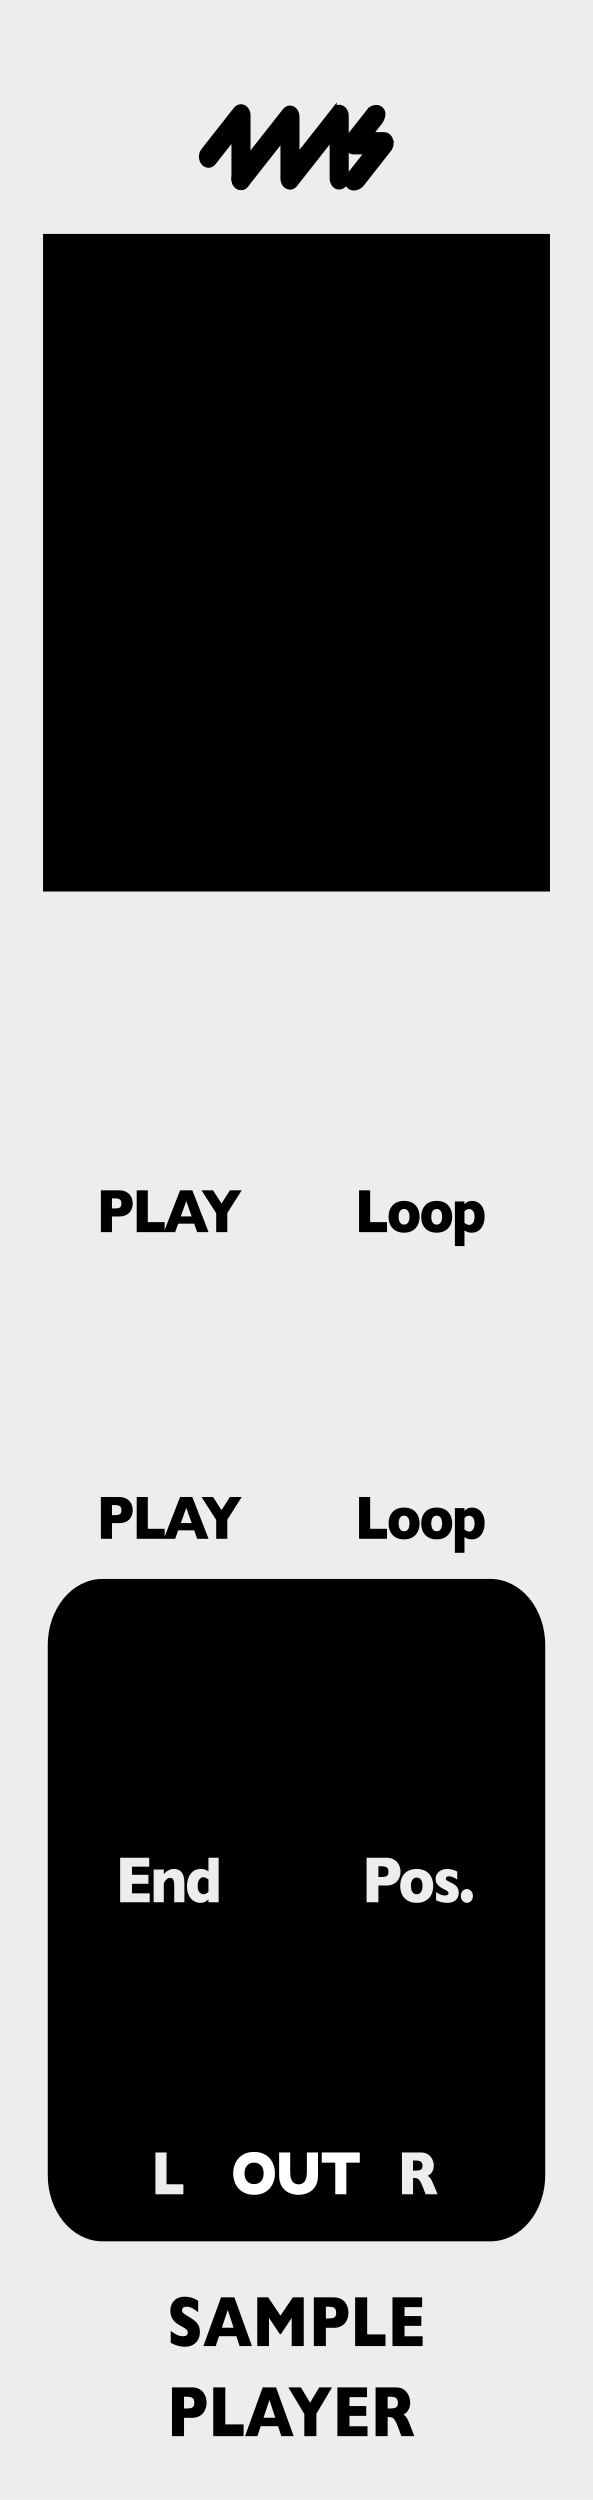
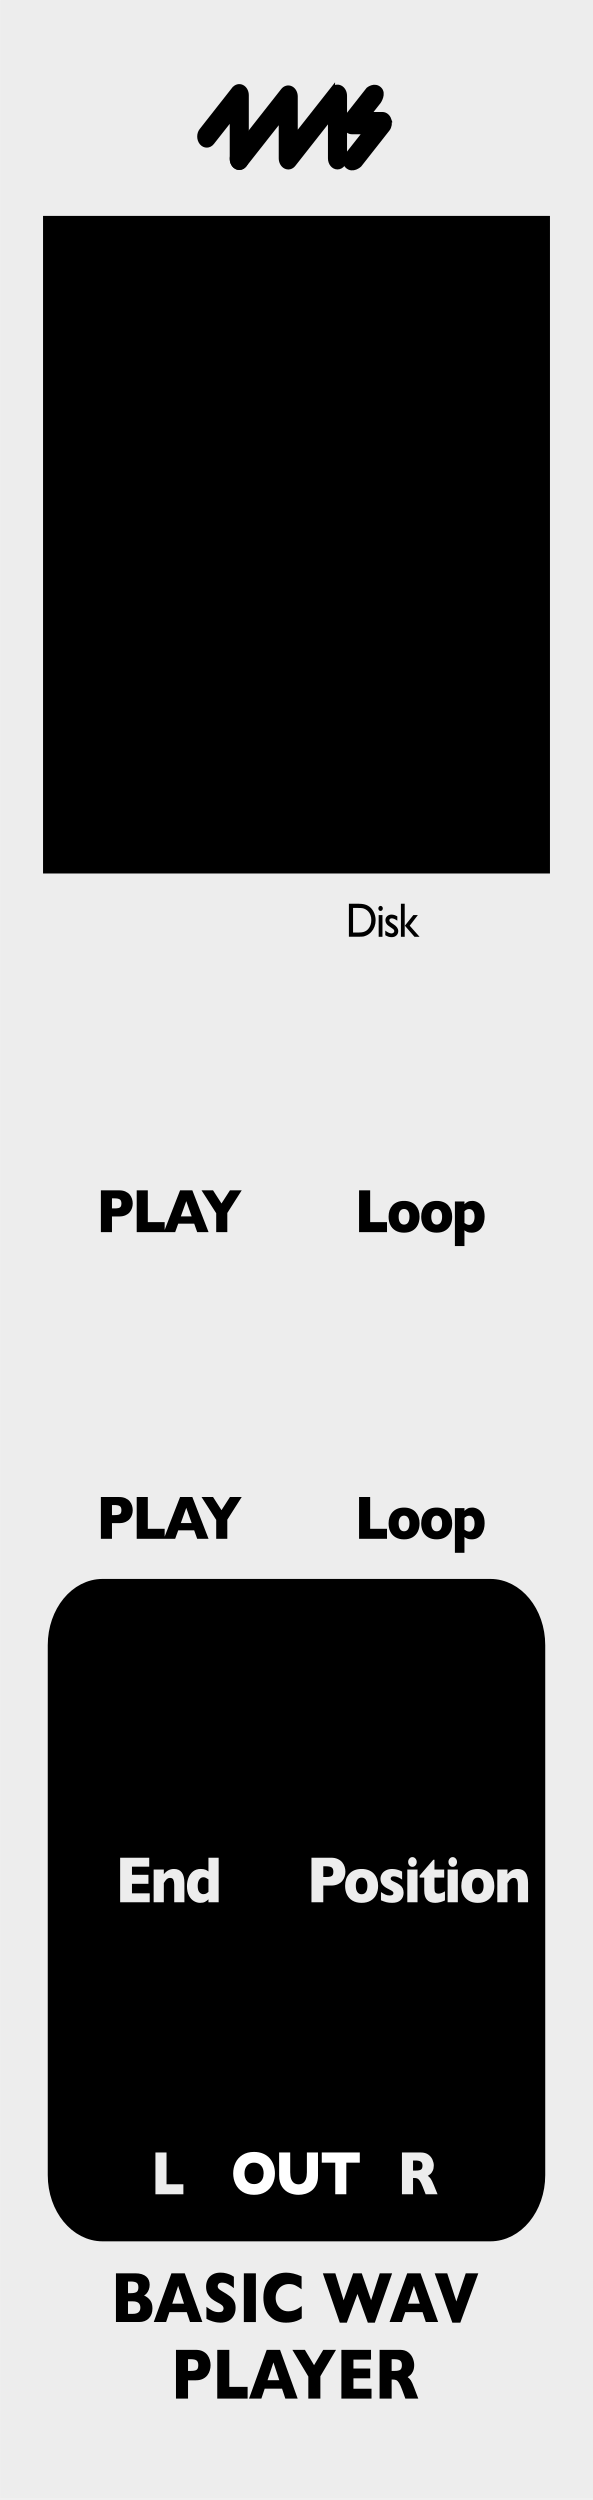
<svg xmlns="http://www.w3.org/2000/svg" width="30.48mm" height="128.5mm" viewBox="0 0 86.405 364.25" version="1.1" id="svg192" xml:space="preserve">
  <defs id="defs192" />
  <g id="faceplate">
    <g id="g1" transform="matrix(0.4283274,0,0,1,0.0743197,0)">
-       <path id="rect1" style="fill:#ededed;stroke-width:0px" d="M 0,0 H 201.618 V 363.99 H 0 Z" />
+       <rect x="0" y="0" width="201.618" height="363.99" style="fill:#ededed;stroke-width:0px" id="rect1" />
    </g>
-     <path id="rect2" style="stroke:#000000;stroke-width:1.017" d="m 14.957,230.562 h 56.49 c 4.149,0 7.49,4.076 7.49,9.138 V 316.925 c 0,5.062 -3.341,9.138 -7.49,9.138 h -56.49 c -4.149,0 -7.49,-4.076 -7.49,-9.138 v -77.225 c 0,-5.062 3.341,-9.138 7.49,-9.138 z" />
+     <rect x="7.467" y="230.562" width="71.47" height="95.501" rx="7.49" ry="9.138" style="stroke:#000000;stroke-width:1.017" id="rect2" />
    <path d="m 42.706,297.059 q 0,0.8 -0.371,1.472 -0.367,0.672 -1.097,1.068 -0.73,0.396 -1.777,0.396 -1.059,0 -1.793,-0.412 -0.734,-0.412 -1.092,-1.084 -0.355,-0.672 -0.355,-1.439 0,-0.771 0.355,-1.439 0.355,-0.672 1.088,-1.08 0.738,-0.412 1.797,-0.412 0.792,0 1.41,0.235 0.622,0.235 1.022,0.639 0.4,0.4 0.606,0.936 0.206,0.532 0.206,1.121 z m -1.756,0 q 0,-0.322 -0.095,-0.585 -0.095,-0.268 -0.289,-0.462 -0.19,-0.198 -0.466,-0.305 -0.276,-0.111 -0.639,-0.111 -0.693,0 -1.088,0.404 -0.396,0.404 -0.396,1.059 0,0.655 0.396,1.064 0.4,0.404 1.088,0.404 0.474,0 0.808,-0.186 0.334,-0.19 0.507,-0.519 0.173,-0.334 0.173,-0.763 z m 8.443,0.301 q 0,0.734 -0.276,1.253 -0.272,0.515 -0.726,0.816 -0.449,0.301 -0.973,0.433 -0.519,0.132 -1.039,0.132 -0.726,0 -1.414,-0.247 -0.684,-0.247 -1.146,-0.841 -0.462,-0.594 -0.462,-1.546 v -3.154 h 1.719 v 2.708 q 0,0.565 0.161,0.936 0.165,0.367 0.453,0.54 0.293,0.169 0.688,0.169 0.379,0 0.672,-0.169 0.293,-0.169 0.453,-0.536 0.165,-0.367 0.165,-0.932 v -2.717 h 1.723 z m 6.493,-1.764 h -2.094 v 4.324 H 52.073 V 295.596 h -2.094 v -1.389 h 5.907 z" id="text15" style="font-weight:700;font-size:8.443px;font-family:GillSans-Bold, 'Gill Sans';letter-spacing:-0.04em;fill:#ffffff;stroke-width:0.938" transform="scale(0.9380831,1.066004)" aria-label="OUT" />
    <path d="m 67.965,299.92 h -1.851 l -0.449,-1.014 q -0.247,-0.557 -0.445,-0.812 -0.198,-0.26 -0.388,-0.33 -0.186,-0.074 -0.482,-0.074 h -0.194 v 2.23 h -1.723 v -5.714 h 2.931 q 0.709,0 1.163,0.289 0.453,0.289 0.651,0.701 0.202,0.412 0.202,0.783 0,0.433 -0.169,0.734 -0.165,0.297 -0.35,0.433 -0.186,0.136 -0.416,0.26 0.276,0.161 0.453,0.383 0.181,0.218 0.491,0.89 z m -2.342,-3.908 q 0,-0.396 -0.26,-0.552 -0.26,-0.157 -0.845,-0.157 h -0.363 v 1.377 h 0.371 q 0.631,0 0.862,-0.136 0.235,-0.14 0.235,-0.532 z" id="text16" style="font-weight:700;font-size:8.443px;font-family:GillSans-Bold, 'Gill Sans';letter-spacing:-0.04em;fill:#ededed;stroke-width:0.938" transform="scale(0.9380831,1.066004)" aria-label="R" />
    <path d="m 28.484,299.92 h -4.341 v -5.714 h 1.723 v 4.345 h 2.618 z" id="text17" style="font-weight:700;font-size:8.443px;font-family:GillSans-Bold, 'Gill Sans';letter-spacing:-0.04em;fill:#ededed;stroke-width:0.938" transform="scale(0.9380831,1.066004)" aria-label="L" />
    <path d="m 60.113,168.407 h -4.341 v -5.714 h 1.723 v 4.345 h 2.618 z m 5.054,-2.102 q 0,0.627 -0.272,1.117 -0.272,0.491 -0.816,0.775 -0.54,0.284 -1.319,0.284 -0.779,0 -1.323,-0.284 -0.54,-0.284 -0.812,-0.775 -0.268,-0.491 -0.268,-1.117 0,-0.474 0.148,-0.862 0.153,-0.388 0.458,-0.684 0.309,-0.301 0.759,-0.462 0.449,-0.161 1.039,-0.161 0.594,0 1.047,0.165 0.458,0.161 0.754,0.453 0.301,0.293 0.453,0.684 0.153,0.392 0.153,0.866 z m -1.562,0 q 0,-0.499 -0.218,-0.779 -0.214,-0.284 -0.627,-0.284 -0.408,0 -0.627,0.284 -0.214,0.28 -0.214,0.779 0,0.495 0.218,0.783 0.218,0.289 0.622,0.289 0.412,0 0.627,-0.284 0.218,-0.289 0.218,-0.787 z m 6.629,0 q 0,0.627 -0.272,1.117 -0.272,0.491 -0.816,0.775 -0.54,0.284 -1.319,0.284 -0.779,0 -1.323,-0.284 -0.54,-0.284 -0.812,-0.775 -0.268,-0.491 -0.268,-1.117 0,-0.474 0.148,-0.862 0.153,-0.388 0.458,-0.684 0.309,-0.301 0.759,-0.462 0.449,-0.161 1.039,-0.161 0.594,0 1.047,0.165 0.458,0.161 0.754,0.453 0.301,0.293 0.453,0.684 0.153,0.392 0.153,0.866 z m -1.562,0 q 0,-0.499 -0.218,-0.779 -0.214,-0.284 -0.627,-0.284 -0.408,0 -0.627,0.284 -0.214,0.28 -0.214,0.779 0,0.495 0.218,0.783 0.218,0.289 0.622,0.289 0.412,0 0.627,-0.284 0.218,-0.289 0.218,-0.787 z m 6.604,-0.025 q 0,0.42 -0.12,0.812 -0.12,0.392 -0.367,0.709 -0.243,0.313 -0.631,0.499 -0.383,0.181 -0.895,0.181 -0.412,0 -0.651,-0.087 -0.235,-0.087 -0.47,-0.231 v 2.152 h -1.484 v -6.105 h 1.484 v 0.379 q 0.223,-0.194 0.491,-0.322 0.272,-0.132 0.734,-0.132 0.458,0 0.899,0.227 0.441,0.227 0.726,0.709 0.284,0.478 0.284,1.208 z m -1.562,0.033 q 0,-0.379 -0.12,-0.614 -0.12,-0.239 -0.309,-0.342 -0.19,-0.107 -0.392,-0.107 -0.264,0 -0.433,0.087 -0.169,0.082 -0.317,0.21 v 1.604 q 0.078,0.041 0.165,0.095 0.091,0.05 0.177,0.087 0.091,0.037 0.19,0.062 0.103,0.025 0.218,0.025 0.35,0 0.585,-0.297 0.235,-0.297 0.235,-0.808 z" id="text30-1" style="font-weight:700;font-size:8.443px;font-family:GillSans-Bold, 'Gill Sans';letter-spacing:-0.04em;stroke-width:0.938" transform="scale(0.9380831,1.066004)" aria-label="Loop" />
    <path d="m 60.113,210.327 h -4.341 v -5.714 h 1.723 v 4.345 h 2.618 z m 5.054,-2.102 q 0,0.627 -0.272,1.117 -0.272,0.491 -0.816,0.775 -0.54,0.284 -1.319,0.284 -0.779,0 -1.323,-0.284 -0.54,-0.284 -0.812,-0.775 -0.268,-0.491 -0.268,-1.117 0,-0.474 0.148,-0.862 0.153,-0.388 0.458,-0.684 0.309,-0.301 0.759,-0.462 0.449,-0.161 1.039,-0.161 0.594,0 1.047,0.165 0.458,0.161 0.754,0.453 0.301,0.293 0.453,0.684 0.153,0.392 0.153,0.866 z m -1.562,0 q 0,-0.499 -0.218,-0.779 -0.214,-0.284 -0.627,-0.284 -0.408,0 -0.627,0.284 -0.214,0.28 -0.214,0.779 0,0.495 0.218,0.783 0.218,0.289 0.622,0.289 0.412,0 0.627,-0.284 0.218,-0.289 0.218,-0.787 z m 6.629,0 q 0,0.627 -0.272,1.117 -0.272,0.491 -0.816,0.775 -0.54,0.284 -1.319,0.284 -0.779,0 -1.323,-0.284 -0.54,-0.284 -0.812,-0.775 -0.268,-0.491 -0.268,-1.117 0,-0.474 0.148,-0.862 0.153,-0.388 0.458,-0.684 0.309,-0.301 0.759,-0.462 0.449,-0.161 1.039,-0.161 0.594,0 1.047,0.165 0.458,0.161 0.754,0.453 0.301,0.293 0.453,0.684 0.153,0.392 0.153,0.866 z m -1.562,0 q 0,-0.499 -0.218,-0.779 -0.214,-0.284 -0.627,-0.284 -0.408,0 -0.627,0.284 -0.214,0.28 -0.214,0.779 0,0.495 0.218,0.783 0.218,0.289 0.622,0.289 0.412,0 0.627,-0.284 0.218,-0.289 0.218,-0.787 z m 6.604,-0.025 q 0,0.42 -0.12,0.812 -0.12,0.392 -0.367,0.709 -0.243,0.313 -0.631,0.499 -0.383,0.181 -0.895,0.181 -0.412,0 -0.651,-0.087 -0.235,-0.087 -0.47,-0.231 v 2.152 h -1.484 v -6.105 h 1.484 v 0.379 q 0.223,-0.194 0.491,-0.322 0.272,-0.132 0.734,-0.132 0.458,0 0.899,0.227 0.441,0.227 0.726,0.709 0.284,0.478 0.284,1.208 z m -1.562,0.033 q 0,-0.379 -0.12,-0.614 -0.12,-0.239 -0.309,-0.342 -0.19,-0.107 -0.392,-0.107 -0.264,0 -0.433,0.087 -0.169,0.082 -0.317,0.21 v 1.604 q 0.078,0.041 0.165,0.095 0.091,0.05 0.177,0.087 0.091,0.037 0.19,0.062 0.103,0.025 0.218,0.025 0.35,0 0.585,-0.297 0.235,-0.297 0.235,-0.808 z" id="text30-1-8" style="font-weight:700;font-size:8.443px;font-family:GillSans-Bold, 'Gill Sans';letter-spacing:-0.04em;stroke-width:0.938" transform="scale(0.9380831,1.066004)" aria-label="Loop" />
    <path style="font-weight:bold;font-size:9.001px;font-family:GillSans-Bold, 'Gill Sans';-inkscape-font-specification:'GillSans-Bold, Gill Sans, Bold';letter-spacing:-0.04em;fill:#ededed;stroke-width:0.938" d="m 23.254,260.006 h -4.593 v -6.091 h 4.518 v 1.222 h -2.681 v 1.116 h 2.558 v 1.226 h -2.558 v 1.301 h 2.756 z m 5.388,0 h -1.582 v -2.413 q 0,-0.369 -0.123,-0.642 -0.119,-0.277 -0.527,-0.277 -0.193,0 -0.343,0.075 -0.145,0.07 -0.264,0.185 -0.114,0.114 -0.193,0.22 -0.079,0.105 -0.163,0.224 v 2.628 h -1.582 v -4.474 h 1.582 v 0.642 q 0.374,-0.4 0.747,-0.558 0.378,-0.163 0.839,-0.163 1.608,0 1.608,1.925 z m 5.322,0 h -1.587 v -0.404 q -0.251,0.211 -0.532,0.347 -0.277,0.136 -0.769,0.136 -0.488,0 -0.958,-0.242 -0.47,-0.242 -0.773,-0.752 -0.303,-0.514 -0.303,-1.292 0,-0.611 0.229,-1.143 0.229,-0.536 0.716,-0.87 0.488,-0.334 1.195,-0.334 0.439,0 0.712,0.097 0.272,0.097 0.483,0.246 v -1.881 h 1.587 z m -1.587,-1.424 v -1.71 q -0.277,-0.154 -0.435,-0.22 -0.154,-0.066 -0.365,-0.066 -0.374,0 -0.624,0.316 -0.246,0.316 -0.246,0.861 0,0.593 0.259,0.866 0.264,0.268 0.611,0.268 0.286,0 0.461,-0.088 0.176,-0.092 0.338,-0.229 z" id="text31" transform="scale(0.9380831,1.066004)" aria-label="End" />
    <path d="m 20.616,164.491 q 0,0.317 -0.111,0.622 -0.107,0.301 -0.35,0.565 -0.243,0.26 -0.66,0.425 -0.412,0.161 -0.973,0.161 h -1.13 v 2.144 h -1.723 v -5.714 h 2.853 q 0.561,0 0.973,0.165 0.416,0.165 0.66,0.429 0.243,0.264 0.35,0.573 0.111,0.309 0.111,0.631 z m -1.756,0.008 q 0,-0.408 -0.243,-0.557 -0.239,-0.153 -0.862,-0.153 h -0.363 v 1.377 h 0.371 q 0.429,0 0.66,-0.054 0.231,-0.054 0.334,-0.198 0.103,-0.144 0.103,-0.416 z m 6.716,3.908 h -4.341 v -5.714 h 1.723 v 4.345 h 2.618 z m 6.819,0 H 30.63 l -0.466,-1.158 h -2.482 l -0.474,1.158 h -1.764 l 2.527,-5.714 h 1.905 z m -2.626,-2.152 -0.837,-2.086 -0.845,2.086 z m 7.775,-3.562 -2.238,3.096 v 2.618 h -1.723 v -2.585 l -2.28,-3.129 h 1.789 l 1.311,1.797 1.315,-1.797 z" id="text33" style="font-weight:700;font-size:8.443px;font-family:GillSans-Bold, 'Gill Sans';letter-spacing:-0.04em;stroke-width:0.938" transform="scale(0.9380831,1.066004)" aria-label="PLAY" />
-     <path style="font-weight:bold;font-size:9.001px;font-family:GillSans-Bold, 'Gill Sans';-inkscape-font-specification:'GillSans-Bold, Gill Sans, Bold';letter-spacing:-0.04em;fill:#ededed;stroke-width:0.938" d="m 62.212,255.831 q 0,0.338 -0.119,0.664 -0.114,0.321 -0.374,0.602 -0.259,0.277 -0.703,0.453 -0.439,0.171 -1.037,0.171 h -1.204 v 2.285 H 56.939 V 253.915 H 59.98 q 0.598,0 1.037,0.176 0.444,0.176 0.703,0.457 0.259,0.281 0.374,0.611 0.119,0.33 0.119,0.672 z m -1.872,0.009 q 0,-0.435 -0.259,-0.593 -0.255,-0.163 -0.919,-0.163 h -0.387 v 1.468 h 0.396 q 0.457,0 0.703,-0.057 0.246,-0.057 0.356,-0.211 0.11,-0.154 0.11,-0.444 z m 6.953,1.925 q 0,0.668 -0.29,1.191 -0.29,0.523 -0.87,0.826 -0.576,0.303 -1.406,0.303 -0.831,0 -1.411,-0.303 -0.576,-0.303 -0.866,-0.826 -0.286,-0.523 -0.286,-1.191 0,-0.505 0.158,-0.919 0.163,-0.413 0.488,-0.73 0.33,-0.321 0.809,-0.492 0.479,-0.171 1.107,-0.171 0.633,0 1.116,0.176 0.488,0.171 0.804,0.483 0.321,0.312 0.483,0.73 0.163,0.417 0.163,0.923 z m -1.666,0 q 0,-0.532 -0.233,-0.831 -0.229,-0.303 -0.668,-0.303 -0.435,0 -0.668,0.303 -0.229,0.299 -0.229,0.831 0,0.527 0.233,0.835 0.233,0.308 0.664,0.308 0.439,0 0.668,-0.303 0.233,-0.308 0.233,-0.839 z m 5.626,0.936 q 0,0.615 -0.453,1.002 -0.448,0.382 -1.336,0.382 -0.497,0 -0.883,-0.088 -0.387,-0.092 -0.844,-0.259 v -1.125 q 0.4,0.229 0.694,0.347 0.294,0.119 0.646,0.119 0.593,0 0.593,-0.325 0,-0.11 -0.088,-0.193 -0.084,-0.088 -0.299,-0.193 -0.211,-0.11 -0.567,-0.259 -0.439,-0.193 -0.747,-0.519 -0.308,-0.325 -0.308,-0.795 0,-0.334 0.202,-0.642 0.207,-0.308 0.62,-0.501 0.413,-0.198 0.998,-0.198 0.141,0 0.356,0.022 0.22,0.018 0.549,0.101 0.334,0.084 0.633,0.237 v 1.094 q -0.141,-0.084 -0.237,-0.141 -0.092,-0.057 -0.251,-0.127 -0.158,-0.07 -0.374,-0.123 -0.211,-0.057 -0.435,-0.057 -0.272,0 -0.374,0.105 -0.101,0.105 -0.101,0.211 0,0.11 0.105,0.207 0.105,0.092 0.47,0.233 0.527,0.202 0.844,0.417 0.316,0.211 0.448,0.466 0.136,0.255 0.136,0.602 z m 2.207,0.439 q 0,0.396 -0.272,0.672 -0.268,0.272 -0.664,0.272 -0.391,0 -0.672,-0.277 -0.281,-0.277 -0.281,-0.668 0,-0.396 0.281,-0.668 0.281,-0.277 0.672,-0.277 0.246,0 0.466,0.127 0.224,0.127 0.347,0.343 0.123,0.215 0.123,0.475 z" id="text5-8" transform="scale(0.9380831,1.066004)" aria-label="Pos." />
+     <path style="font-size:6.62px;font-family:'Gill Sans';-inkscape-font-specification:'Gill Sans, Normal';letter-spacing:-0.04em;stroke-width:0.736" d="m 54.193,128.03 v -4.509 h 1.522 q 0.921,0 1.458,0.278 0.537,0.275 0.853,0.811 0.317,0.537 0.317,1.17 0,0.453 -0.175,0.866 -0.175,0.414 -0.498,0.727 -0.33,0.323 -0.766,0.488 -0.255,0.1 -0.469,0.136 -0.213,0.032 -0.815,0.032 z m 1.454,-3.934 h -0.808 v 3.358 h 0.827 q 0.485,0 0.753,-0.065 0.268,-0.068 0.446,-0.168 0.181,-0.103 0.33,-0.252 0.478,-0.485 0.478,-1.225 0,-0.727 -0.491,-1.186 -0.181,-0.171 -0.417,-0.281 -0.233,-0.11 -0.443,-0.145 -0.21,-0.036 -0.676,-0.036 z m 3.462,-0.284 q 0.145,0 0.249,0.1 0.103,0.1 0.103,0.246 0,0.142 -0.103,0.246 -0.103,0.103 -0.249,0.103 -0.136,0 -0.239,-0.103 -0.103,-0.107 -0.103,-0.246 0,-0.136 0.103,-0.239 0.103,-0.107 0.239,-0.107 z m -0.291,1.251 h 0.588 v 2.974 h -0.588 z m 1.028,2.76 v -0.634 q 0.249,0.175 0.507,0.284 0.262,0.107 0.44,0.107 0.184,0 0.317,-0.09 0.133,-0.09 0.133,-0.217 0,-0.129 -0.087,-0.213 -0.084,-0.087 -0.368,-0.249 -0.569,-0.317 -0.747,-0.54 -0.175,-0.226 -0.175,-0.491 0,-0.343 0.265,-0.559 0.268,-0.217 0.688,-0.217 0.436,0 0.895,0.246 v 0.582 q -0.524,-0.317 -0.857,-0.317 -0.171,0 -0.278,0.074 -0.103,0.071 -0.103,0.191 0,0.103 0.094,0.197 0.097,0.094 0.336,0.226 l 0.21,0.12 q 0.743,0.42 0.743,0.931 0,0.365 -0.288,0.601 -0.284,0.233 -0.734,0.233 -0.265,0 -0.472,-0.055 -0.207,-0.058 -0.52,-0.21 z m 4.361,-2.76 h 0.701 l -1.27,1.458 1.529,1.516 h -0.789 l -1.49,-1.516 z m -1.933,-1.542 h 0.588 v 4.515 H 62.274 Z" id="text33-0" transform="scale(0.9380831,1.066004)" aria-label="Disk" />
+     <path style="font-weight:bold;font-size:9.001px;font-family:GillSans-Bold, 'Gill Sans';-inkscape-font-specification:'GillSans-Bold, Gill Sans, Bold';letter-spacing:-0.04em;fill:#ededed;stroke-width:0.938" d="m 53.651,255.831 q 0,0.338 -0.119,0.664 -0.114,0.321 -0.374,0.602 -0.259,0.277 -0.703,0.453 -0.439,0.171 -1.037,0.171 h -1.204 v 2.285 h -1.837 v -6.091 h 3.041 q 0.598,0 1.037,0.176 0.444,0.176 0.703,0.457 0.259,0.281 0.374,0.611 0.119,0.33 0.119,0.672 z m -1.872,0.009 q 0,-0.435 -0.259,-0.593 -0.255,-0.163 -0.919,-0.163 h -0.387 v 1.468 h 0.396 q 0.457,0 0.703,-0.057 0.246,-0.057 0.356,-0.211 0.11,-0.154 0.11,-0.444 z m 6.953,1.925 q 0,0.668 -0.29,1.191 -0.29,0.523 -0.87,0.826 -0.576,0.303 -1.406,0.303 -0.831,0 -1.411,-0.303 -0.576,-0.303 -0.866,-0.826 -0.286,-0.523 -0.286,-1.191 0,-0.505 0.158,-0.919 0.163,-0.413 0.488,-0.73 0.33,-0.321 0.809,-0.492 0.479,-0.171 1.107,-0.171 0.633,0 1.116,0.176 0.488,0.171 0.804,0.483 0.321,0.312 0.483,0.73 0.163,0.417 0.163,0.923 z m -1.666,0 q 0,-0.532 -0.233,-0.831 -0.229,-0.303 -0.668,-0.303 -0.435,0 -0.668,0.303 -0.229,0.299 -0.229,0.831 0,0.527 0.233,0.835 0.233,0.308 0.664,0.308 0.439,0 0.668,-0.303 0.233,-0.308 0.233,-0.839 z m 5.626,0.936 q 0,0.615 -0.453,1.002 -0.448,0.382 -1.336,0.382 -0.497,0 -0.883,-0.088 -0.387,-0.092 -0.844,-0.259 v -1.125 q 0.4,0.229 0.694,0.347 0.294,0.119 0.646,0.119 0.593,0 0.593,-0.325 0,-0.11 -0.088,-0.193 -0.084,-0.088 -0.299,-0.193 -0.211,-0.11 -0.567,-0.259 -0.439,-0.193 -0.747,-0.519 -0.308,-0.325 -0.308,-0.795 0,-0.334 0.202,-0.642 0.207,-0.308 0.62,-0.501 0.413,-0.198 0.998,-0.198 0.141,0 0.356,0.022 0.22,0.018 0.549,0.101 0.334,0.084 0.633,0.237 v 1.094 q -0.141,-0.084 -0.237,-0.141 -0.092,-0.057 -0.251,-0.127 -0.158,-0.07 -0.374,-0.123 -0.211,-0.057 -0.435,-0.057 -0.272,0 -0.374,0.105 -0.101,0.105 -0.101,0.211 0,0.11 0.105,0.207 0.105,0.092 0.47,0.233 0.527,0.202 0.844,0.417 0.316,0.211 0.448,0.466 0.136,0.255 0.136,0.602 z m 2.035,-4.201 q 0,0.277 -0.198,0.47 -0.198,0.193 -0.47,0.193 -0.185,0 -0.338,-0.088 -0.149,-0.088 -0.237,-0.237 -0.088,-0.154 -0.088,-0.338 0,-0.272 0.193,-0.47 0.193,-0.198 0.47,-0.198 0.272,0 0.47,0.198 0.198,0.198 0.198,0.47 z m 0.127,5.507 h -1.587 v -4.474 h 1.587 z m 4.259,-0.259 q -0.246,0.119 -0.681,0.229 -0.431,0.11 -0.826,0.11 -1.71,0 -1.71,-1.67 v -1.784 h -0.716 v -0.277 l 2.123,-2.162 h 0.18 v 1.34 h 1.512 v 1.099 h -1.512 v 1.433 q 0,0.251 0.031,0.404 0.031,0.154 0.171,0.259 0.145,0.101 0.435,0.101 0.378,0 0.993,-0.316 z m 1.873,-5.247 q 0,0.277 -0.198,0.47 -0.198,0.193 -0.47,0.193 -0.185,0 -0.338,-0.088 -0.149,-0.088 -0.237,-0.237 -0.088,-0.154 -0.088,-0.338 0,-0.272 0.193,-0.47 0.193,-0.198 0.47,-0.198 0.272,0 0.47,0.198 0.198,0.198 0.198,0.47 z m 0.127,5.507 h -1.587 v -4.474 h 1.587 z m 5.67,-2.241 q 0,0.668 -0.29,1.191 -0.29,0.523 -0.87,0.826 -0.576,0.303 -1.406,0.303 -0.831,0 -1.411,-0.303 -0.576,-0.303 -0.866,-0.826 -0.286,-0.523 -0.286,-1.191 0,-0.505 0.158,-0.919 0.163,-0.413 0.488,-0.73 0.33,-0.321 0.809,-0.492 0.479,-0.171 1.107,-0.171 0.633,0 1.116,0.176 0.488,0.171 0.804,0.483 0.321,0.312 0.483,0.73 0.163,0.417 0.163,0.923 z m -1.666,0 q 0,-0.532 -0.233,-0.831 -0.229,-0.303 -0.668,-0.303 -0.435,0 -0.668,0.303 -0.229,0.299 -0.229,0.831 0,0.527 0.233,0.835 0.233,0.308 0.664,0.308 0.439,0 0.668,-0.303 0.233,-0.308 0.233,-0.839 z m 6.905,2.241 h -1.582 v -2.413 q 0,-0.369 -0.123,-0.642 -0.119,-0.277 -0.527,-0.277 -0.193,0 -0.343,0.075 -0.145,0.07 -0.264,0.185 -0.114,0.114 -0.193,0.22 -0.079,0.105 -0.163,0.224 v 2.628 h -1.582 v -4.474 h 1.582 v 0.642 q 0.374,-0.4 0.747,-0.558 0.378,-0.163 0.839,-0.163 1.608,0 1.608,1.925 z" id="text5-8" transform="scale(0.9380831,1.066004)" aria-label="Position" />
    <path d="m 20.616,206.411 q 0,0.317 -0.111,0.622 -0.107,0.301 -0.35,0.565 -0.243,0.26 -0.66,0.425 -0.412,0.161 -0.973,0.161 h -1.13 v 2.144 h -1.723 v -5.714 h 2.853 q 0.561,0 0.973,0.165 0.416,0.165 0.66,0.429 0.243,0.264 0.35,0.573 0.111,0.309 0.111,0.631 z m -1.756,0.008 q 0,-0.408 -0.243,-0.557 -0.239,-0.153 -0.862,-0.153 h -0.363 v 1.377 h 0.371 q 0.429,0 0.66,-0.054 0.231,-0.054 0.334,-0.198 0.103,-0.144 0.103,-0.416 z m 6.716,3.908 h -4.341 v -5.714 h 1.723 v 4.345 h 2.618 z m 6.819,0 H 30.63 l -0.466,-1.158 h -2.482 l -0.474,1.158 h -1.764 l 2.527,-5.714 h 1.905 z m -2.626,-2.152 -0.837,-2.086 -0.845,2.086 z m 7.775,-3.562 -2.238,3.096 v 2.618 h -1.723 v -2.585 l -2.28,-3.129 h 1.789 l 1.311,1.797 1.315,-1.797 z" id="text33-8" style="font-weight:700;font-size:8.443px;font-family:GillSans-Bold, 'Gill Sans';letter-spacing:-0.04em;stroke-width:0.938" transform="scale(0.9380831,1.066004)" aria-label="PLAY" />
-     <g id="text79" style="font-weight:bold;font-size:9.501px;font-family:GillSans-Bold, 'Gill Sans';-inkscape-font-specification:'GillSans-Bold, Gill Sans, Bold';stroke-width:0.906" transform="scale(0.9055385,1.104315)" aria-label="SAMPLE&#10;PLAYER">
-       <path d="m 32.166,307.677 q 0,0.603 -0.311,1.044 -0.306,0.441 -0.858,0.677 -0.552,0.232 -1.266,0.232 -0.199,0 -0.492,-0.028 -0.288,-0.023 -0.77,-0.139 -0.478,-0.116 -0.997,-0.343 v -1.577 q 0.487,0.302 0.956,0.501 0.473,0.199 1.011,0.199 0.496,0 0.64,-0.162 0.148,-0.167 0.148,-0.311 0,-0.26 -0.251,-0.436 -0.251,-0.181 -0.728,-0.371 -0.529,-0.223 -0.928,-0.482 -0.399,-0.264 -0.654,-0.659 -0.251,-0.394 -0.251,-0.932 0,-0.52 0.255,-0.937 0.255,-0.422 0.779,-0.673 0.524,-0.251 1.28,-0.251 0.538,0 0.993,0.107 0.459,0.102 0.756,0.232 0.297,0.13 0.408,0.204 v 1.508 q -0.394,-0.283 -0.881,-0.506 -0.482,-0.223 -1.034,-0.223 -0.362,0 -0.524,0.139 -0.162,0.139 -0.162,0.343 0,0.19 0.162,0.329 0.162,0.139 0.58,0.339 0.742,0.348 1.188,0.626 0.445,0.278 0.696,0.645 0.255,0.362 0.255,0.905 z m 8.378,1.869 h -1.985 l -0.524,-1.304 h -2.793 l -0.533,1.304 h -1.985 l 2.844,-6.43 h 2.143 z m -2.955,-2.422 -0.942,-2.347 -0.951,2.347 z m 11.287,2.422 h -1.939 v -3.725 l -1.749,2.157 h -0.153 l -1.754,-2.157 v 3.725 h -1.883 v -6.43 h 1.758 l 1.976,2.412 1.985,-2.412 h 1.758 z m 7.19,-4.407 q 0,0.357 -0.125,0.7 -0.121,0.339 -0.394,0.636 -0.274,0.292 -0.742,0.478 -0.464,0.181 -1.095,0.181 h -1.271 v 2.412 h -1.939 v -6.43 h 3.21 q 0.631,0 1.095,0.186 0.469,0.186 0.742,0.482 0.274,0.297 0.394,0.645 0.125,0.348 0.125,0.71 z m -1.976,0.009 q 0,-0.459 -0.274,-0.626 -0.269,-0.172 -0.97,-0.172 h -0.408 v 1.549 h 0.418 q 0.482,0 0.742,-0.06 0.26,-0.06 0.376,-0.223 0.116,-0.162 0.116,-0.469 z m 7.937,4.398 h -4.885 v -6.43 h 1.939 v 4.889 h 2.946 z m 5.975,0 h -4.848 v -6.43 h 4.769 v 1.29 h -2.83 v 1.178 h 2.7 v 1.294 h -2.7 v 1.373 h 2.909 z" id="path2" />
-       <path d="m 33.238,317.015 q 0,0.357 -0.125,0.7 -0.121,0.339 -0.394,0.636 -0.274,0.292 -0.742,0.478 -0.464,0.181 -1.095,0.181 h -1.271 v 2.412 h -1.939 v -6.43 h 3.21 q 0.631,0 1.095,0.186 0.469,0.186 0.742,0.482 0.274,0.297 0.394,0.645 0.125,0.348 0.125,0.71 z m -1.976,0.009 q 0,-0.459 -0.274,-0.626 -0.269,-0.172 -0.97,-0.172 h -0.408 v 1.549 h 0.418 q 0.482,0 0.742,-0.06 0.26,-0.06 0.376,-0.223 0.116,-0.162 0.116,-0.469 z m 7.937,4.398 h -4.885 v -6.43 h 1.939 v 4.889 h 2.946 z m 8.053,0 h -1.985 l -0.524,-1.304 h -2.793 l -0.533,1.304 H 39.431 l 2.844,-6.43 h 2.143 z m -2.955,-2.422 -0.942,-2.347 -0.951,2.347 z m 9.129,-4.008 -2.519,3.484 v 2.946 h -1.939 v -2.909 l -2.565,-3.521 h 2.013 l 1.475,2.023 1.48,-2.023 z m 5.711,6.43 h -4.848 v -6.43 h 4.769 v 1.29 H 56.229 v 1.178 h 2.7 v 1.294 H 56.229 v 1.373 h 2.909 z m 7.524,0 h -2.083 l -0.506,-1.141 q -0.278,-0.626 -0.501,-0.914 -0.223,-0.292 -0.436,-0.371 -0.209,-0.084 -0.543,-0.084 h -0.218 v 2.51 h -1.939 v -6.43 h 3.298 q 0.798,0 1.308,0.325 0.51,0.325 0.733,0.789 0.227,0.464 0.227,0.881 0,0.487 -0.19,0.826 -0.186,0.334 -0.394,0.487 -0.209,0.153 -0.469,0.292 0.311,0.181 0.51,0.431 0.204,0.246 0.552,1.002 z m -2.635,-4.398 q 0,-0.445 -0.292,-0.622 -0.292,-0.176 -0.951,-0.176 h -0.408 v 1.549 h 0.418 q 0.71,0 0.97,-0.153 0.264,-0.158 0.264,-0.598 z" id="path3" />
-     </g>
-     <g id="g81" transform="matrix(0.7854275,0,0,0.7854275,-69.69377,8.99186)">
+     <path d="m 22.214,336.317 q 0,0.917 -0.517,1.465 -0.512,0.548 -1.437,0.548 h -3.365 v -7.1 h 2.814 q 0.546,0 0.949,0.128 0.407,0.128 0.655,0.353 0.248,0.22 0.37,0.523 0.122,0.302 0.122,0.661 0,0.389 -0.126,0.722 -0.126,0.328 -0.315,0.543 -0.185,0.21 -0.374,0.297 0.597,0.287 0.907,0.727 0.315,0.435 0.315,1.132 z m -2.05,-3.043 q 0,-0.512 -0.277,-0.681 -0.277,-0.169 -0.865,-0.169 h -0.37 v 1.701 h 0.378 q 0.601,0 0.865,-0.169 0.269,-0.169 0.269,-0.681 z m 0.286,2.956 q 0,-0.912 -1.084,-0.912 h -0.714 v 1.819 h 0.714 q 1.084,0 1.084,-0.907 z m 9.036,2.1 h -1.798 l -0.475,-1.44 h -2.529 l -0.483,1.44 h -1.798 l 2.575,-7.1 h 1.941 z m -2.676,-2.674 -0.853,-2.592 -0.861,2.592 z m 7.519,0.61 q 0,0.666 -0.281,1.153 -0.277,0.487 -0.777,0.748 -0.5,0.256 -1.147,0.256 -0.181,0 -0.445,-0.031 -0.26,-0.026 -0.697,-0.154 -0.433,-0.128 -0.903,-0.379 v -1.742 q 0.441,0.333 0.865,0.553 0.428,0.22 0.916,0.22 0.449,0 0.58,-0.179 0.134,-0.184 0.134,-0.343 0,-0.287 -0.227,-0.482 -0.227,-0.2 -0.66,-0.41 -0.479,-0.246 -0.84,-0.533 -0.361,-0.292 -0.592,-0.727 -0.227,-0.435 -0.227,-1.03 0,-0.574 0.231,-1.035 0.231,-0.466 0.706,-0.743 0.475,-0.277 1.159,-0.277 0.487,0 0.899,0.118 0.416,0.113 0.685,0.256 0.269,0.143 0.37,0.225 v 1.665 q -0.357,-0.312 -0.798,-0.558 -0.437,-0.246 -0.937,-0.246 -0.328,0 -0.475,0.154 -0.147,0.154 -0.147,0.379 0,0.21 0.147,0.364 0.147,0.154 0.525,0.374 0.672,0.384 1.075,0.692 0.403,0.307 0.63,0.712 0.231,0.4 0.231,0.999 z m 2.957,2.065 h -1.756 v -7.1 h 1.756 z m 6.683,-0.533 q -0.361,0.231 -0.739,0.369 -0.378,0.138 -0.765,0.195 -0.382,0.061 -0.794,0.061 -0.76,0 -1.365,-0.256 -0.601,-0.256 -1.046,-0.753 -0.441,-0.502 -0.664,-1.168 -0.218,-0.671 -0.218,-1.47 0,-0.917 0.26,-1.603 0.26,-0.692 0.727,-1.148 0.47,-0.456 1.067,-0.671 0.601,-0.22 1.264,-0.22 0.991,0 2.247,0.538 v 1.885 q -0.433,-0.328 -0.857,-0.543 -0.42,-0.22 -0.991,-0.22 -0.508,0 -0.949,0.246 -0.441,0.246 -0.71,0.702 -0.269,0.456 -0.269,1.066 0,0.538 0.235,0.989 0.235,0.446 0.651,0.712 0.42,0.261 0.945,0.261 0.424,0 0.802,-0.123 0.378,-0.128 0.634,-0.282 0.26,-0.154 0.533,-0.364 z m 13.165,-6.568 -2.52,7.192 h -1.017 l -1.512,-4.185 -1.55,4.185 h -1.025 l -2.47,-7.192 h 1.819 l 1.21,3.934 1.386,-3.934 h 1.256 l 1.361,3.934 1.264,-3.934 z m 6.709,7.1 h -1.798 l -0.475,-1.44 h -2.529 l -0.483,1.44 H 56.761 l 2.575,-7.1 h 1.941 z m -2.676,-2.674 -0.853,-2.592 -0.861,2.592 z m 8.528,-4.426 -2.625,7.192 h -1.159 l -2.575,-7.192 h 1.827 l 1.332,4.098 1.369,-4.098 z" id="text79" style="font-weight:bold;font-size:9.501px;font-family:GillSans-Bold, 'Gill Sans';-inkscape-font-specification:'GillSans-Bold, Gill Sans, Bold';stroke-width:0.906" aria-label="BASIC WAV" />
+     <path d="m 30.682,344.616 q 0,0.394 -0.113,0.774 -0.109,0.374 -0.357,0.702 -0.248,0.323 -0.672,0.528 -0.42,0.2 -0.991,0.2 h -1.151 v 2.664 h -1.756 v -7.1 h 2.907 q 0.571,0 0.991,0.205 0.424,0.205 0.672,0.533 0.248,0.328 0.357,0.712 0.113,0.384 0.113,0.784 z m -1.79,0.01 q 0,-0.507 -0.248,-0.692 -0.244,-0.19 -0.878,-0.19 h -0.37 v 1.711 h 0.378 q 0.437,0 0.672,-0.067 0.235,-0.067 0.34,-0.246 0.105,-0.179 0.105,-0.517 z m 7.187,4.856 h -4.423 v -7.1 h 1.756 v 5.399 H 36.08 Z m 7.292,0 h -1.798 l -0.475,-1.44 h -2.529 l -0.483,1.44 h -1.798 l 2.575,-7.1 h 1.941 z m -2.676,-2.674 -0.853,-2.592 -0.861,2.592 z m 8.267,-4.426 -2.281,3.847 v 3.253 h -1.756 v -3.212 l -2.323,-3.888 h 1.823 l 1.336,2.234 1.34,-2.234 z m 5.171,7.1 h -4.39 v -7.1 h 4.318 v 1.424 h -2.562 v 1.301 h 2.445 v 1.429 h -2.445 v 1.516 h 2.634 z m 6.814,0 h -1.886 l -0.458,-1.26 q -0.252,-0.692 -0.454,-1.009 -0.202,-0.323 -0.395,-0.41 -0.189,-0.092 -0.491,-0.092 h -0.197 v 2.771 h -1.756 v -7.1 h 2.987 q 0.723,0 1.185,0.359 0.462,0.359 0.664,0.871 0.206,0.512 0.206,0.973 0,0.538 -0.172,0.912 -0.168,0.369 -0.357,0.538 -0.189,0.169 -0.424,0.323 0.281,0.2 0.462,0.476 0.185,0.272 0.5,1.107 z m -2.386,-4.856 q 0,-0.492 -0.265,-0.686 -0.265,-0.195 -0.861,-0.195 h -0.37 v 1.711 h 0.378 q 0.643,0 0.878,-0.169 0.239,-0.174 0.239,-0.661 z" id="text79-1" style="font-weight:bold;font-size:9.501px;font-family:GillSans-Bold, 'Gill Sans';-inkscape-font-specification:'GillSans-Bold, Gill Sans, Bold';stroke-width:0.906" aria-label="PLAYER" />
+     <g id="g81" transform="matrix(0.7854275,0,0,0.7854275,-69.94285,6.055804)">
      <path d="m 150.73,8.93 c 0,0 -4.37,5.55 -6.92,8.79 v -7.53 c 0,-0.65 -0.32,-1.23 -0.8,-1.47 -0.49,-0.24 -1.05,-0.09 -1.41,0.37 l -9.09,11.56 c -0.49,0.63 -0.48,1.63 0.04,2.24 0.51,0.6 1.33,0.59 1.82,-0.04 0,0 4.34,-5.51 6.87,-8.73 v 7.53 c 0,0.65 0.32,1.23 0.81,1.47 0.49,0.24 1.05,0.1 1.41,-0.37 0,0 4.37,-5.56 6.91,-8.79 v 7.69 c 0,0.88 0.57,1.58 1.29,1.58 0.72,0 1.29,-0.71 1.29,-1.58 V 10.04 c 0,-0.65 -0.32,-1.23 -0.81,-1.47 -0.49,-0.24 -1.04,-0.1 -1.41,0.37 z" style="stroke:#000000;stroke-width:0.96px" id="path79" />
      <path d="m 132.5,8.84 -6.02,7.66 c -0.5,0.63 -0.48,1.63 0.03,2.24 0.52,0.61 1.33,0.59 1.83,-0.04 0,0 2.03,-2.58 3.81,-4.84 v 7.88 c 0,0.87 0.57,1.58 1.29,1.58 0.72,0 1.29,-0.71 1.29,-1.58 V 9.94 c 0,-0.65 -0.32,-1.23 -0.81,-1.47 -0.49,-0.24 -1.05,-0.09 -1.41,0.37 z" style="stroke:#000000;stroke-width:0.96px" id="path80" />
      <path d="m 161.18,14.49 c -0.2,-0.58 -0.67,-0.96 -1.19,-0.96 h -2.63 l 1.92,-2.44 c 0,0 1,-1.47 0.11,-2.27 -0.88,-0.81 -1.97,0.08 -1.97,0.08 l -4.03,5.12 c -0.36,0.46 -0.46,1.13 -0.26,1.72 0.2,0.58 0.67,0.96 1.19,0.96 h 2.63 l -3.12,3.96 c 0,0 -1.29,1.41 -0.34,2.36 0.96,0.96 2.2,-0.17 2.2,-0.17 l 5.22,-6.64 c 0.36,-0.46 0.46,-1.13 0.26,-1.72 z" style="stroke:#000000;stroke-width:0.96px" id="path81" />
    </g>
-     <rect id="Screen" x="6.272" y="34.075" width="73.861" height="95.816" style="stroke-width:0px" />
+     <rect id="Screen" x="6.272" y="31.448" width="73.861" height="95.816" style="stroke-width:0px" />
  </g>
-   <g id="g2" />
+   <g id="components" style="display:none">
+     <circle id="BusyLight" data-name="Busy Light#RedLight" cx="43.203" cy="134.108" r="4.25" style="fill:#ff00ff;stroke-width:0px" />
+     <circle id="Position" data-name="Position" cx="61.274" cy="249.486" r="11.34" style="display:inline;fill:#0000ff;stroke-width:0px" />
+     <circle id="End_Out" data-name="End Out" cx="24.684" cy="249.486" r="11.34" style="fill:#0000ff;stroke-width:0px" />
+     <circle id="Right_Out" data-name="Right Out" cx="61.274" cy="294.822" r="11.34" style="fill:#0000ff;stroke-width:0px" />
+     <circle id="Left_Out" data-name="Left Out" cx="25.131" cy="294.539" r="11.34" style="fill:#0000ff;stroke-width:0px" />
+     <circle id="Loop_Gate_In" data-name="Loop Gate" cx="61.274" cy="198.047" r="11.34" style="fill:#80ff80;stroke-width:0px" />
+     <circle id="Play_Trig" data-name="Play Trig" cx="25.131" cy="198.047" r="11.34" style="fill:#80ff80;stroke-width:0px" />
+     <circle id="LoopButton" data-name="Loop#OrangeButton" cx="61.467" cy="153.596" r="10.63" style="display:inline;fill:#ffc000;stroke-width:0px" />
+     <circle id="Play_Button" data-name="Play#MomentaryRGB7mm" cx="26.196" cy="153.596" r="10.63" style="fill:#ffc000;stroke-width:0px" />
+     <text id="slug" style="font-size:6px;font-family:MyriadPro-Regular, 'Myriad Pro';display:none" x="106.929" y="6.466">TSP</text>
+     <text id="modulename" style="font-size:6px;font-family:MyriadPro-Regular, 'Myriad Pro';display:none" x="122.399" y="6.466">Sample Player</text>
+     <rect id="Message_TSPDisplay" data-name="Message#TSPDisplay" x="9.056" y="34.538" width="67.938" height="23.588" style="fill:#ffff00;stroke-width:0px" />
+     <rect id="WaveformDisplay" data-name="Waveform#GraphicDisplay" x="9.234" y="58.126" width="67.938" height="66.398" style="display:inline;fill:#ffff00;stroke-width:0px" />
+     <rect id="LoadSample_LoadSample" data-name="Load Sample...@action#WavFileBrowseAction" x="19.762" y="42.414" width="7.426" height="12.094" style="fill:#808080;stroke-width:0px" />
+     <rect id="StartupDelay" data-name="Startup Delay (sec)@0@1@2@3@4@5@8@10@12@15@20@25@30" x="25.503" y="42.414" width="9.546" height="12.094" style="display:inline;fill:#808080;stroke-width:0px" />
+     <rect id="BufferStrategy" data-name="Buffer Strategy@Fill to threshold@Fill completely" x="25.503" y="42.414" width="9.546" height="12.094" style="display:inline;fill:#808080;stroke-width:0px" />
+     <rect id="MaxBufferSize" data-name="Max Buffer Size@1MB (5s 48kHz)@2MB (10s 48kHz)@4MB (21s 48kHz)@8MB (43s 48kHz)@16MB (1m27s 48kHz)@24MB (2m11s 48kHz)@32MB (2m54s 48kHz)@48MB (4m22s 48kHz)@64MB (5m49s 48kHz)@80MB (7m16s 48kHz)@96MB (8m44s 48kHz)@128MB (11m38s 48kHz)" x="25.503" y="42.414" width="9.546" height="12.094" style="display:inline;fill:#808083;stroke-width:0px" />
+     <rect id="PlaybackBufferThreshold" data-name="Playback Buffer Threshold" x="31.503" y="42.414" width="9.546" height="12.094" style="display:inline;fill:#808040;stroke-width:0px" />
+     <rect id="WaveformZoom" data-name="Waveform Zoom" x="47.054" y="42.414" width="9.546" height="12.094" style="fill:#80801a" />
+     <rect id="PlayTrigMode" data-name="Play Retrig Mode@Retrigger@Stop@Pause" x="61.526" y="42.414" width="9.884" height="12.094" style="display:inline;fill:#808080;stroke-width:0px" />
+   </g>
</svg>
